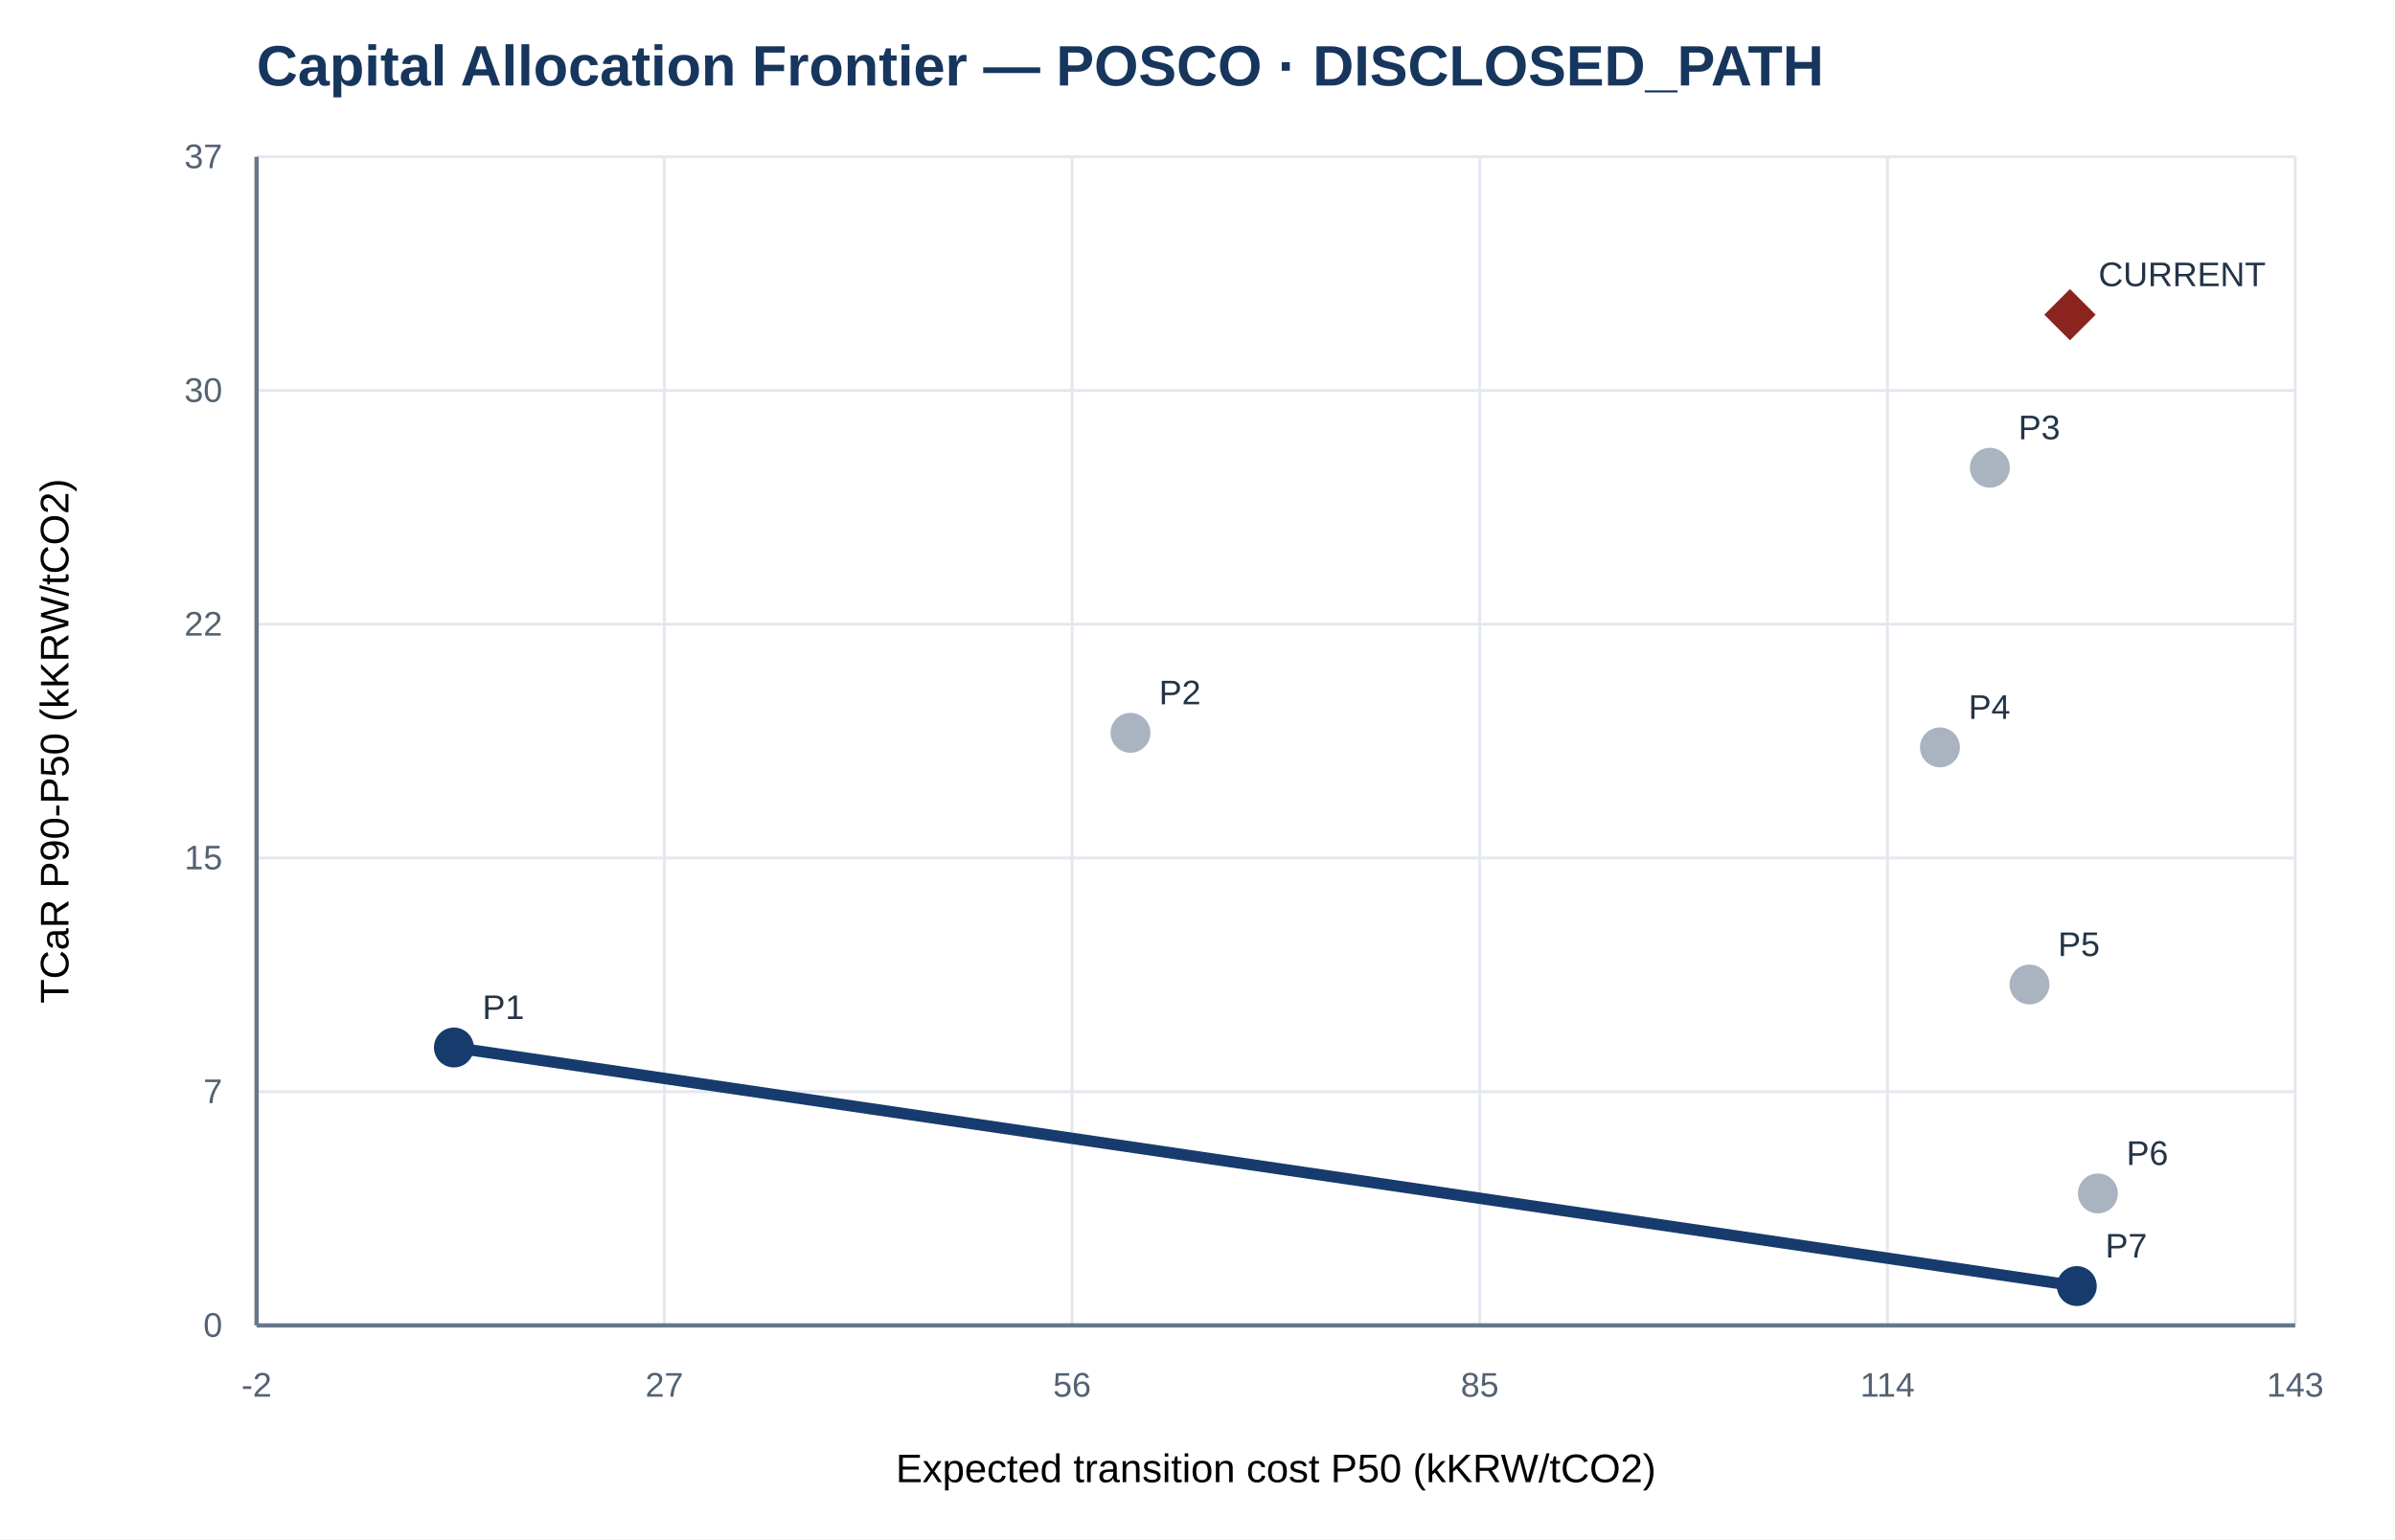
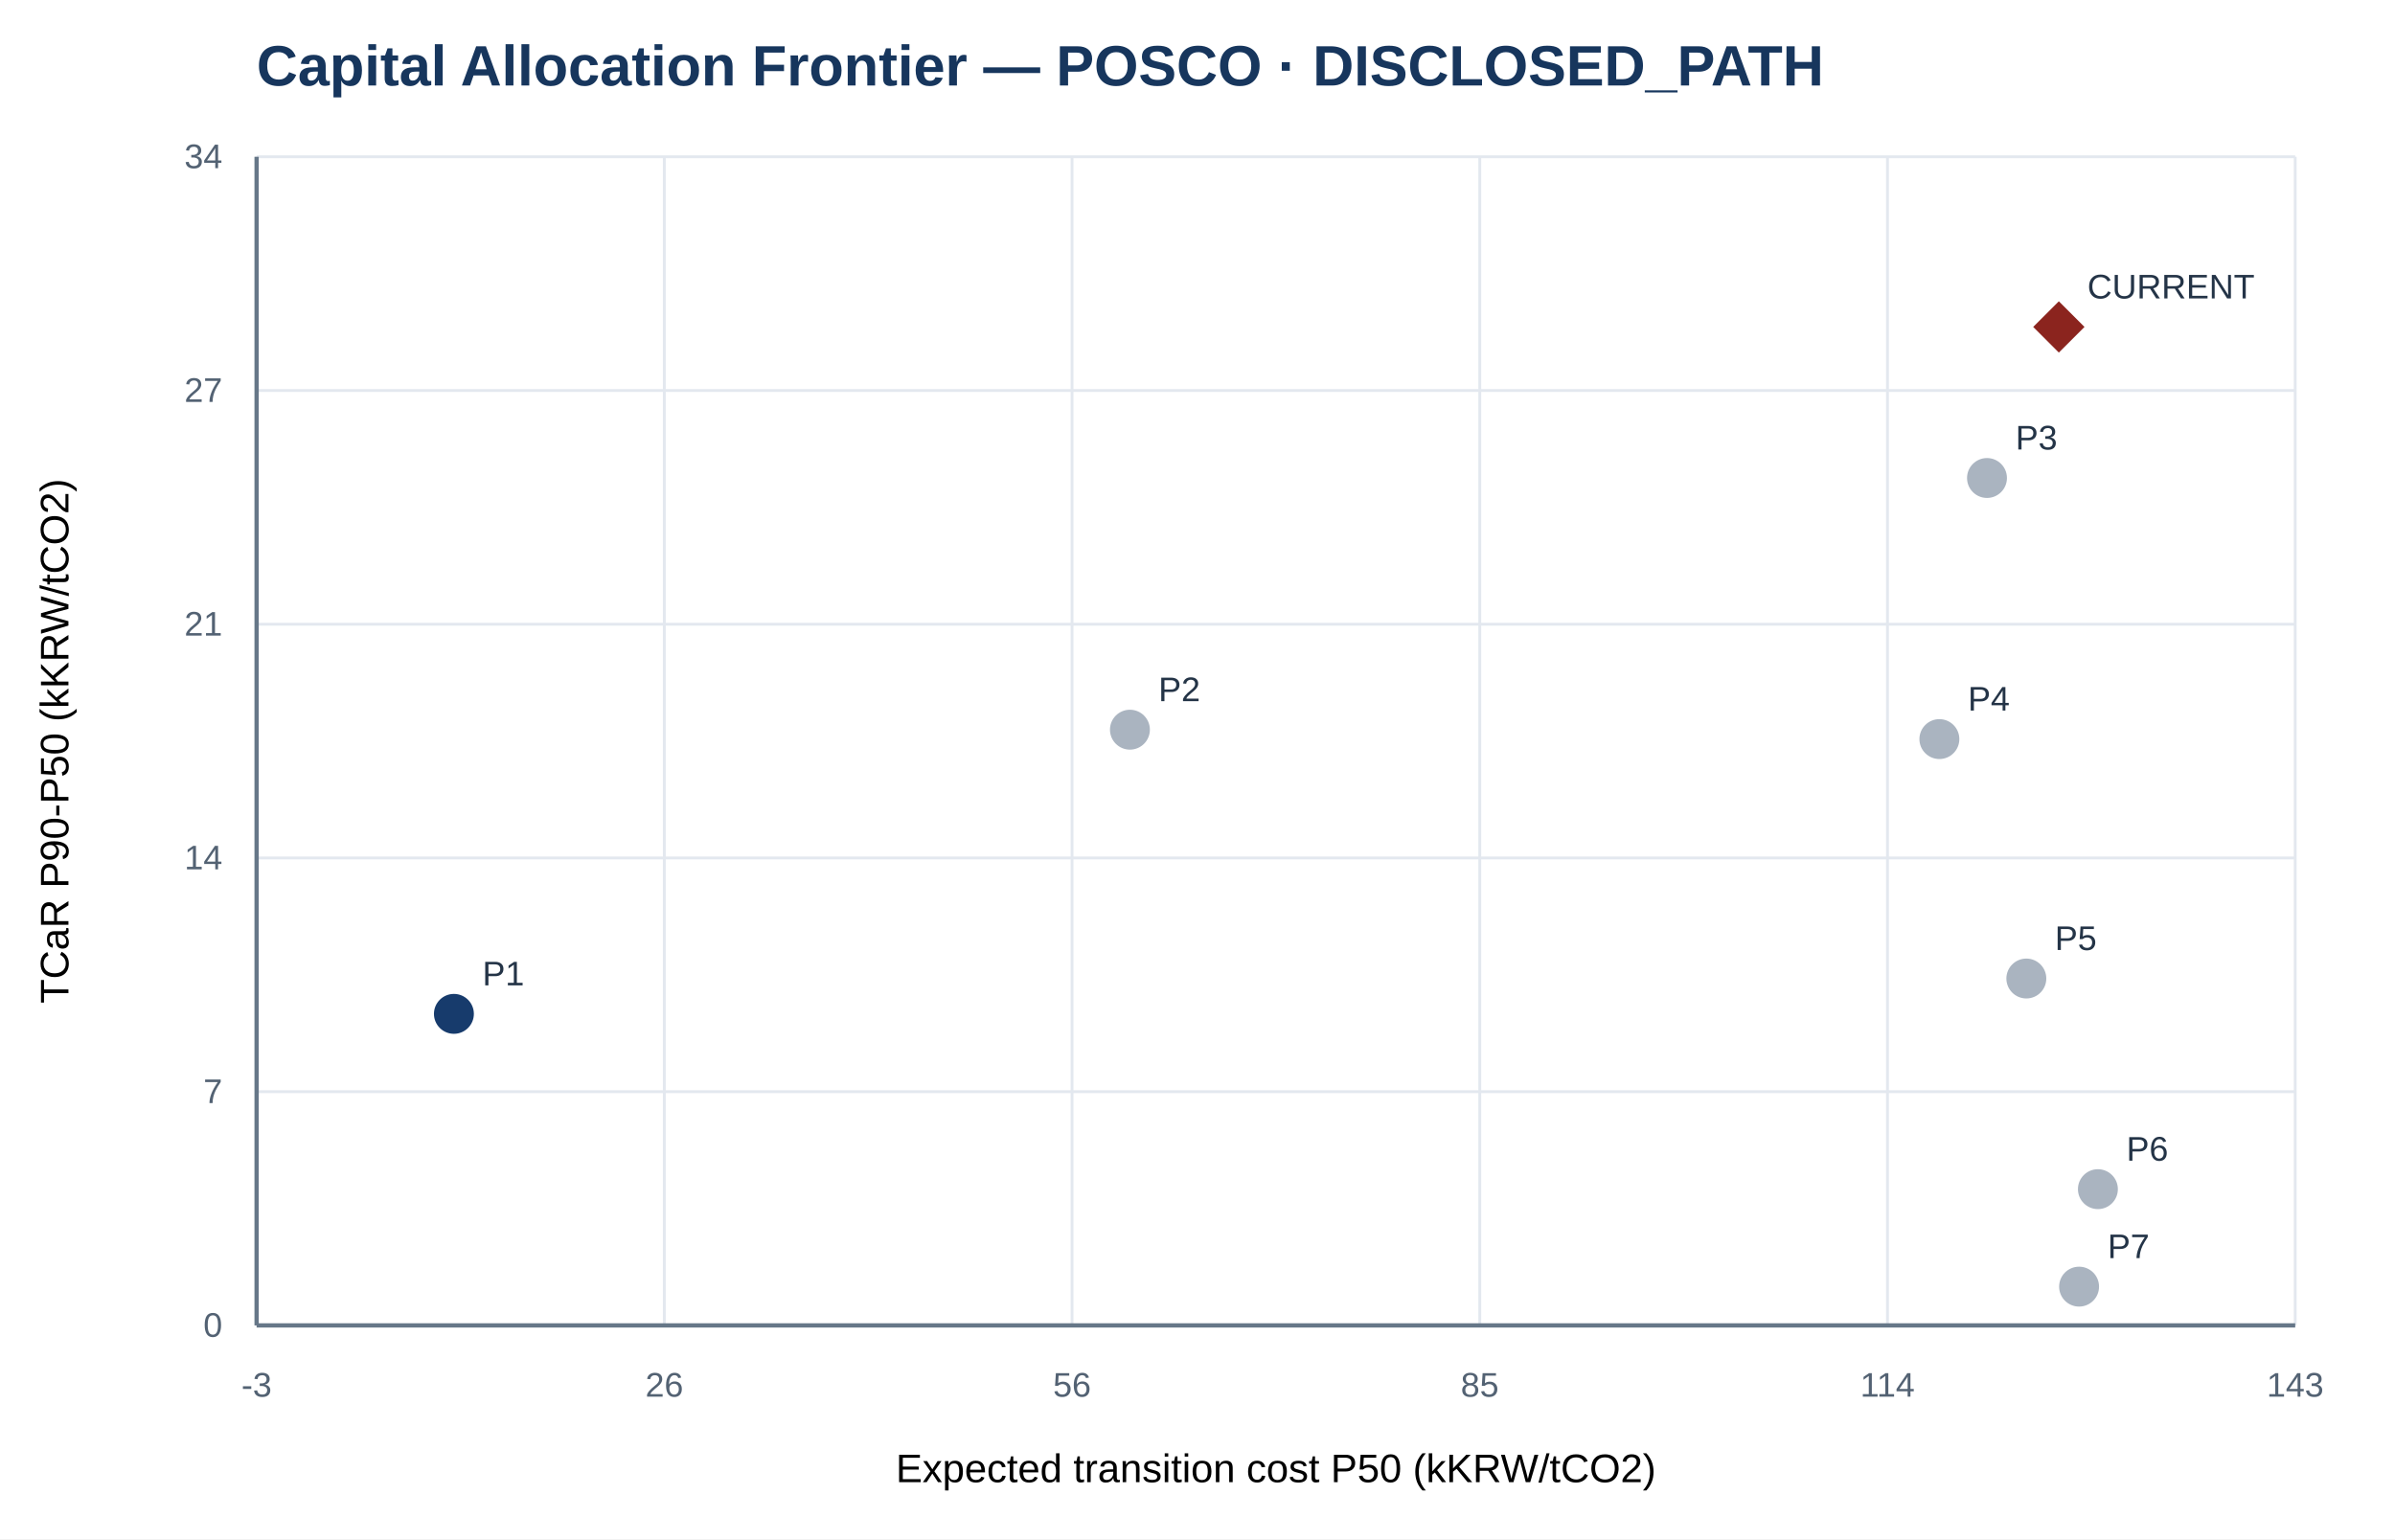
<svg xmlns="http://www.w3.org/2000/svg" width="840" height="540" viewBox="0 0 840 540">
  <rect x="0" y="0" width="840" height="540" fill="#ffffff" />
  <text x="90" y="30" font-family="Arial" font-size="20" font-weight="700" fill="#17365d">Capital Allocation Frontier — POSCO · DISCLOSED_PATH</text>
  <line x1="90.0" y1="55" x2="90.0" y2="465" stroke="#e3e8ef" />
-   <text x="90.0" y="490" text-anchor="middle" font-family="Arial" font-size="12" fill="#536273">-2</text>
+   <text x="90.0" y="490" text-anchor="middle" font-family="Arial" font-size="12" fill="#536273">-3</text>
  <line x1="90" y1="465.0" x2="805" y2="465.0" stroke="#e3e8ef" />
  <text x="78" y="469.0" text-anchor="end" font-family="Arial" font-size="12" fill="#536273">0</text>
  <line x1="233.0" y1="55" x2="233.0" y2="465" stroke="#e3e8ef" />
-   <text x="233.0" y="490" text-anchor="middle" font-family="Arial" font-size="12" fill="#536273">27</text>
+   <text x="233.0" y="490" text-anchor="middle" font-family="Arial" font-size="12" fill="#536273">26</text>
  <line x1="90" y1="383.0" x2="805" y2="383.0" stroke="#e3e8ef" />
  <text x="78" y="387.0" text-anchor="end" font-family="Arial" font-size="12" fill="#536273">7</text>
  <line x1="376.0" y1="55" x2="376.0" y2="465" stroke="#e3e8ef" />
  <text x="376.0" y="490" text-anchor="middle" font-family="Arial" font-size="12" fill="#536273">56</text>
  <line x1="90" y1="301.0" x2="805" y2="301.0" stroke="#e3e8ef" />
-   <text x="78" y="305.0" text-anchor="end" font-family="Arial" font-size="12" fill="#536273">15</text>
+   <text x="78" y="305.0" text-anchor="end" font-family="Arial" font-size="12" fill="#536273">14</text>
  <line x1="519.0" y1="55" x2="519.0" y2="465" stroke="#e3e8ef" />
  <text x="519.0" y="490" text-anchor="middle" font-family="Arial" font-size="12" fill="#536273">85</text>
  <line x1="90" y1="219.0" x2="805" y2="219.0" stroke="#e3e8ef" />
-   <text x="78" y="223.0" text-anchor="end" font-family="Arial" font-size="12" fill="#536273">22</text>
+   <text x="78" y="223.0" text-anchor="end" font-family="Arial" font-size="12" fill="#536273">21</text>
  <line x1="662.0" y1="55" x2="662.0" y2="465" stroke="#e3e8ef" />
  <text x="662.0" y="490" text-anchor="middle" font-family="Arial" font-size="12" fill="#536273">114</text>
  <line x1="90" y1="137.0" x2="805" y2="137.0" stroke="#e3e8ef" />
-   <text x="78" y="141.0" text-anchor="end" font-family="Arial" font-size="12" fill="#536273">30</text>
+   <text x="78" y="141.0" text-anchor="end" font-family="Arial" font-size="12" fill="#536273">27</text>
  <line x1="805.0" y1="55" x2="805.0" y2="465" stroke="#e3e8ef" />
  <text x="805.0" y="490" text-anchor="middle" font-family="Arial" font-size="12" fill="#536273">143</text>
  <line x1="90" y1="55.0" x2="805" y2="55.0" stroke="#e3e8ef" />
-   <text x="78" y="59.0" text-anchor="end" font-family="Arial" font-size="12" fill="#536273">37</text>
-   <polyline points="159.2,367.5 728.4,451.2" fill="none" stroke="#173b6c" stroke-width="4" />
-   <circle cx="159.2" cy="367.5" r="7" fill="#173b6c" />
-   <text x="169.2" y="357.5" font-family="Arial" font-size="12" fill="#243447">P1</text>
-   <circle cx="396.5" cy="257.1" r="7" fill="#aab4c0" />
-   <text x="406.5" y="247.1" font-family="Arial" font-size="12" fill="#243447">P2</text>
-   <circle cx="697.9" cy="164.1" r="7" fill="#aab4c0" />
-   <text x="707.9" y="154.1" font-family="Arial" font-size="12" fill="#243447">P3</text>
-   <circle cx="680.4" cy="262.2" r="7" fill="#aab4c0" />
-   <text x="690.4" y="252.2" font-family="Arial" font-size="12" fill="#243447">P4</text>
-   <circle cx="711.8" cy="345.4" r="7" fill="#aab4c0" />
-   <text x="721.8" y="335.4" font-family="Arial" font-size="12" fill="#243447">P5</text>
-   <circle cx="735.8" cy="418.7" r="7" fill="#aab4c0" />
-   <text x="745.8" y="408.7" font-family="Arial" font-size="12" fill="#243447">P6</text>
-   <circle cx="728.4" cy="451.2" r="7" fill="#173b6c" />
-   <text x="738.4" y="441.2" font-family="Arial" font-size="12" fill="#243447">P7</text>
-   <polygon points="726.0,101.4 735.0,110.4 726.0,119.4 717.0,110.4" fill="#8b241e" />
-   <text x="736.0" y="100.4" font-family="Arial" font-size="12" fill="#243447">CURRENT</text>
+   <text x="78" y="59.0" text-anchor="end" font-family="Arial" font-size="12" fill="#536273">34</text>
+   <polyline points="159.2,355.7" fill="none" stroke="#173b6c" stroke-width="4" />
+   <circle cx="159.2" cy="355.7" r="7" fill="#173b6c" />
+   <text x="169.2" y="345.7" font-family="Arial" font-size="12" fill="#243447">P1</text>
+   <circle cx="396.3" cy="256.0" r="7" fill="#aab4c0" />
+   <text x="406.3" y="246.0" font-family="Arial" font-size="12" fill="#243447">P2</text>
+   <circle cx="696.9" cy="167.7" r="7" fill="#aab4c0" />
+   <text x="706.9" y="157.7" font-family="Arial" font-size="12" fill="#243447">P3</text>
+   <circle cx="680.2" cy="259.3" r="7" fill="#aab4c0" />
+   <text x="690.2" y="249.3" font-family="Arial" font-size="12" fill="#243447">P4</text>
+   <circle cx="710.7" cy="343.3" r="7" fill="#aab4c0" />
+   <text x="720.7" y="333.3" font-family="Arial" font-size="12" fill="#243447">P5</text>
+   <circle cx="735.8" cy="417.2" r="7" fill="#aab4c0" />
+   <text x="745.8" y="407.2" font-family="Arial" font-size="12" fill="#243447">P6</text>
+   <circle cx="729.2" cy="451.4" r="7" fill="#aab4c0" />
+   <text x="739.2" y="441.4" font-family="Arial" font-size="12" fill="#243447">P7</text>
+   <polygon points="722.1,105.7 731.1,114.7 722.1,123.7 713.1,114.7" fill="#8b241e" />
+   <text x="732.1" y="104.7" font-family="Arial" font-size="12" fill="#243447">CURRENT</text>
  <line x1="90" y1="465" x2="805" y2="465" stroke="#667788" stroke-width="1.5" />
  <line x1="90" y1="55" x2="90" y2="465" stroke="#667788" stroke-width="1.5" />
  <text x="447.5" y="520" text-anchor="middle" font-family="Arial" font-size="14">Expected transition cost P50 (kKRW/tCO2)</text>
  <text x="24" y="260.0" transform="rotate(-90 24 260.0)" text-anchor="middle" font-family="Arial" font-size="14">TCaR P90-P50 (kKRW/tCO2)</text>
</svg>
